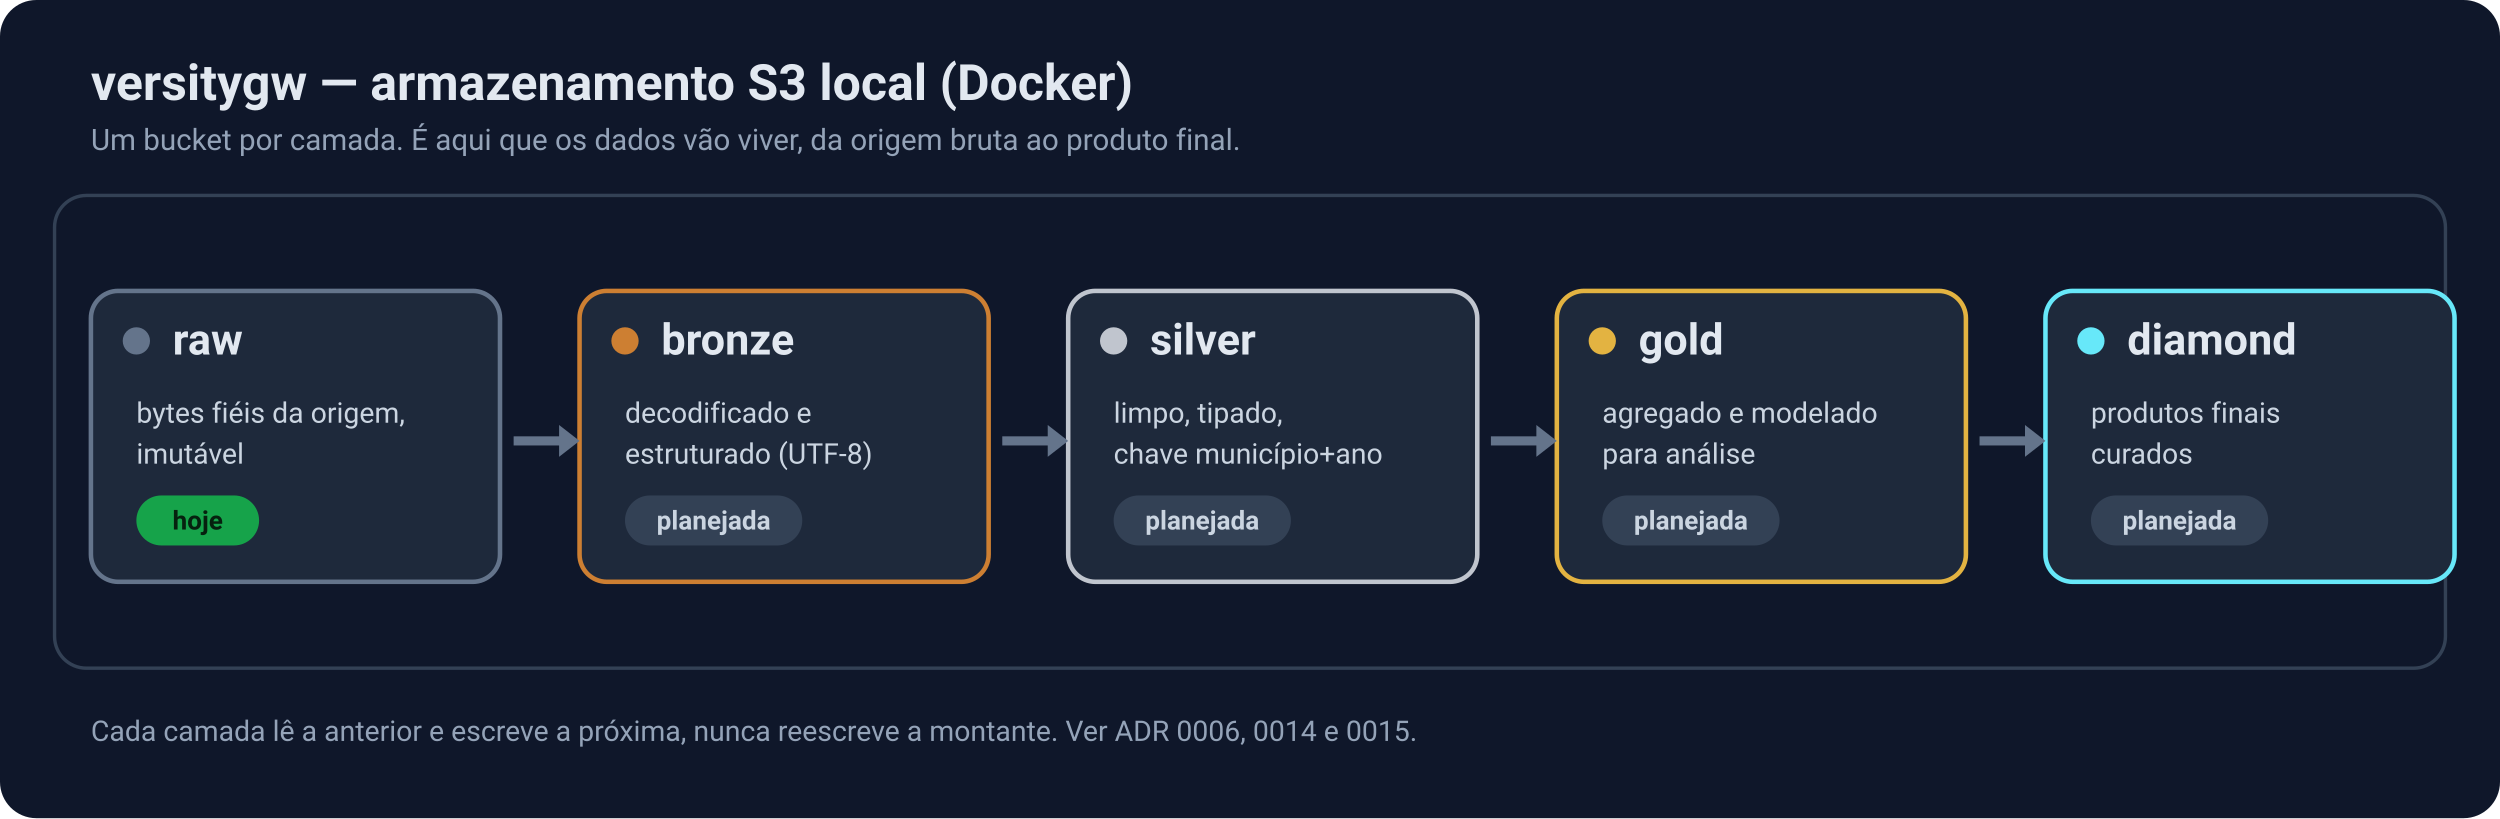
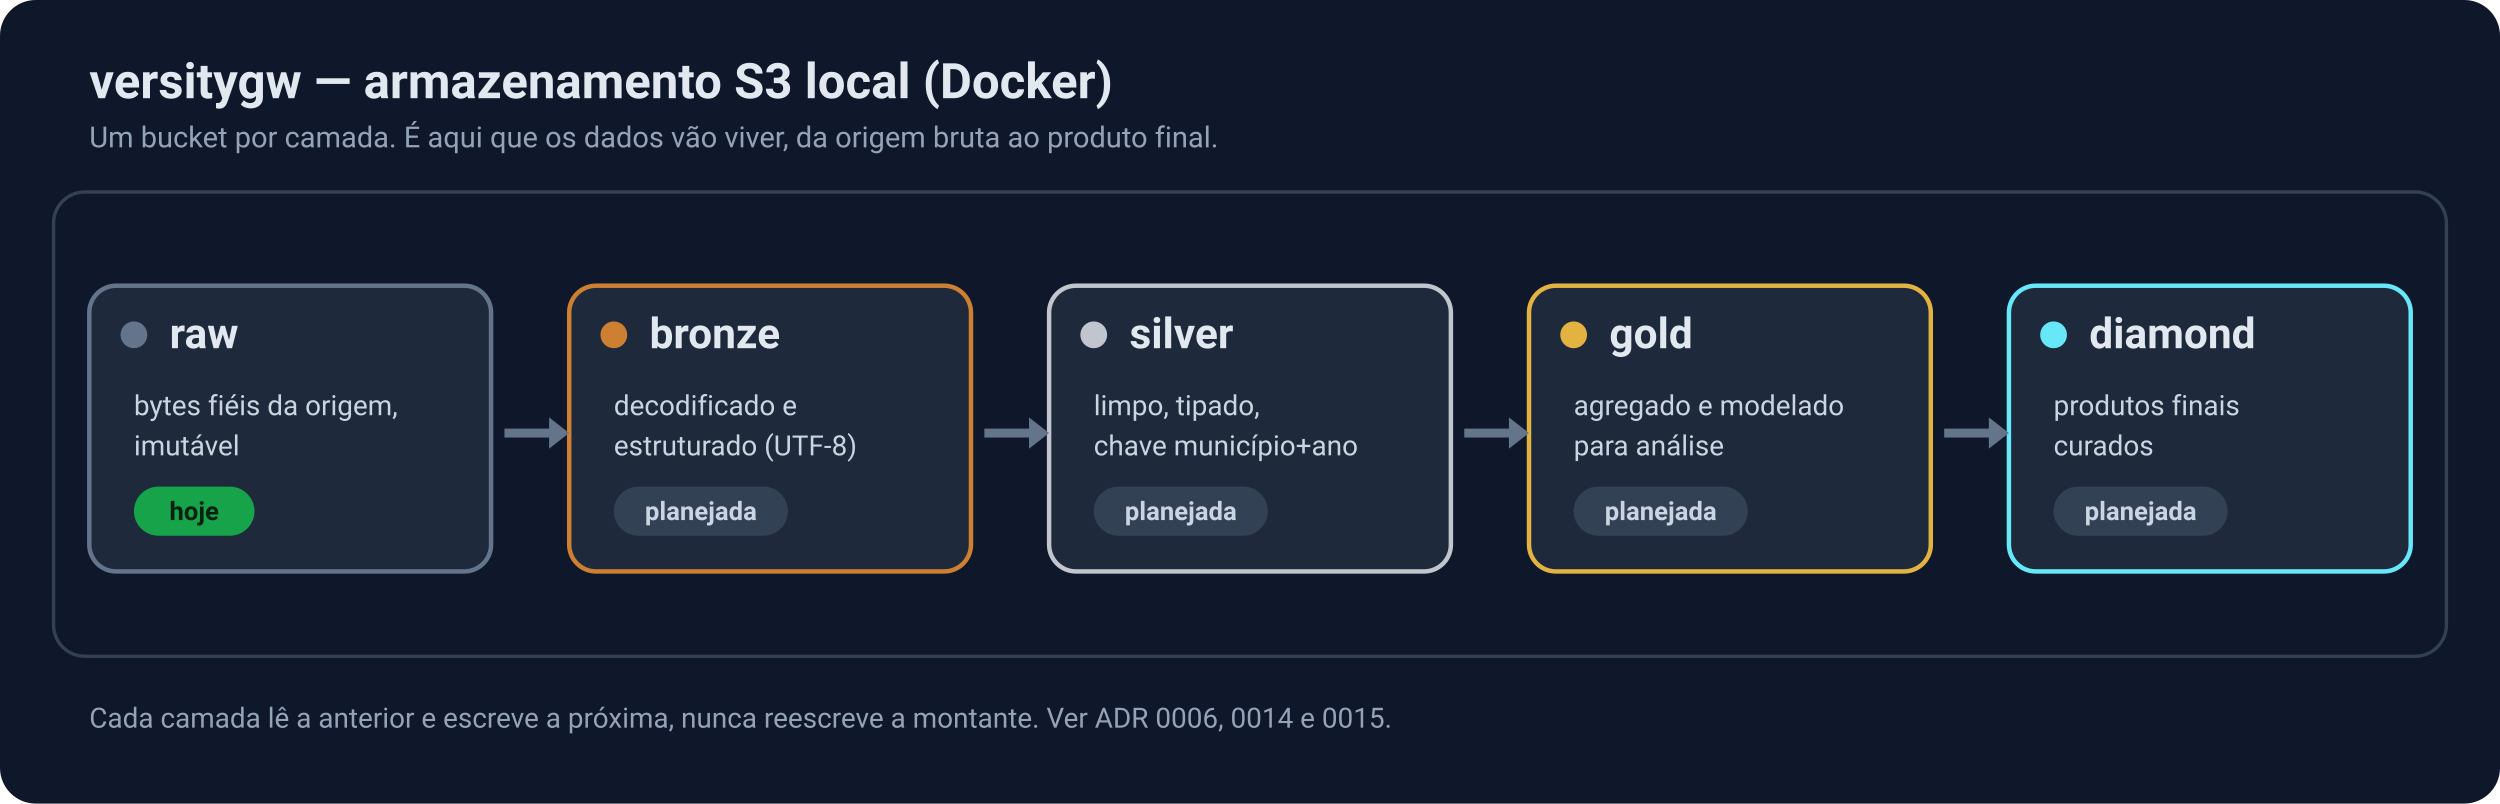
- <svg xmlns="http://www.w3.org/2000/svg" viewBox="0 0 1100 360" font-family="system-ui, -apple-system, Segoe UI, Roboto, sans-serif" role="img" aria-label="Camadas de dados raw, bronze, silver, gold e diamond no versitygw">
-   <rect width="1100" height="360" rx="16" fill="#0f172a" />
+ <svg xmlns="http://www.w3.org/2000/svg" viewBox="0 0 1120 360" font-family="system-ui, -apple-system, Segoe UI, Roboto, sans-serif" role="img" aria-label="Camadas de dados raw, bronze, silver, gold e diamond no versitygw">
+   <rect width="1120" height="360" rx="16" fill="#0f172a" />
  <text x="40" y="44" fill="#e2e8f0" font-size="22" font-weight="700">versitygw — armazenamento S3 local (Docker)</text>
  <text x="40" y="66" fill="#94a3b8" font-size="13">Um bucket por camada. É aqui que os dados vão viver, da origem bruta ao produto final.</text>
-   <rect x="24" y="86" width="1052" height="208" rx="14" fill="none" stroke="#334155" stroke-width="1.5" />
+   <rect x="24" y="86" width="1072" height="208" rx="14" fill="none" stroke="#334155" stroke-width="1.5" />
  <g>
    <rect x="40" y="128" width="180" height="128" rx="12" fill="#1e293b" stroke="#64748b" stroke-width="2" />
    <circle cx="60" cy="150" r="6" fill="#64748b" />
    <text x="76" y="156" fill="#e2e8f0" font-size="19" font-weight="700">raw</text>
    <text x="60" y="186" fill="#cbd5e1" font-size="12.5">bytes fiéis da origem,</text>
    <text x="60" y="204" fill="#cbd5e1" font-size="12.5">imutável</text>
    <rect x="60" y="218" width="54" height="22" rx="11" fill="#16a34a" />
    <text x="87" y="233" fill="#06210f" font-size="11.5" font-weight="700" text-anchor="middle">hoje</text>
    <rect x="255" y="128" width="180" height="128" rx="12" fill="#1e293b" stroke="#cd7f32" stroke-width="2" />
    <circle cx="275" cy="150" r="6" fill="#cd7f32" />
    <text x="291" y="156" fill="#e2e8f0" font-size="19" font-weight="700">bronze</text>
    <text x="275" y="186" fill="#cbd5e1" font-size="12.5">decodificado e</text>
    <text x="275" y="204" fill="#cbd5e1" font-size="12.5">estruturado (UTF-8)</text>
    <rect x="275" y="218" width="78" height="22" rx="11" fill="#334155" />
    <text x="314" y="233" fill="#cbd5e1" font-size="11.5" font-weight="700" text-anchor="middle">planejada</text>
    <rect x="470" y="128" width="180" height="128" rx="12" fill="#1e293b" stroke="#c0c5ce" stroke-width="2" />
    <circle cx="490" cy="150" r="6" fill="#c0c5ce" />
    <text x="506" y="156" fill="#e2e8f0" font-size="19" font-weight="700">silver</text>
    <text x="490" y="186" fill="#cbd5e1" font-size="12.5">limpo, tipado,</text>
    <text x="490" y="204" fill="#cbd5e1" font-size="12.5">chave município+ano</text>
    <rect x="490" y="218" width="78" height="22" rx="11" fill="#334155" />
    <text x="529" y="233" fill="#cbd5e1" font-size="11.5" font-weight="700" text-anchor="middle">planejada</text>
    <rect x="685" y="128" width="180" height="128" rx="12" fill="#1e293b" stroke="#e3b341" stroke-width="2" />
    <circle cx="705" cy="150" r="6" fill="#e3b341" />
    <text x="721" y="156" fill="#e2e8f0" font-size="19" font-weight="700">gold</text>
    <text x="705" y="186" fill="#cbd5e1" font-size="12.5">agregado e modelado</text>
    <text x="705" y="204" fill="#cbd5e1" font-size="12.5">para análise</text>
    <rect x="705" y="218" width="78" height="22" rx="11" fill="#334155" />
    <text x="744" y="233" fill="#cbd5e1" font-size="11.5" font-weight="700" text-anchor="middle">planejada</text>
    <rect x="900" y="128" width="180" height="128" rx="12" fill="#1e293b" stroke="#67e8f9" stroke-width="2" />
    <circle cx="920" cy="150" r="6" fill="#67e8f9" />
    <text x="936" y="156" fill="#e2e8f0" font-size="19" font-weight="700">diamond</text>
    <text x="920" y="186" fill="#cbd5e1" font-size="12.5">produtos finais</text>
    <text x="920" y="204" fill="#cbd5e1" font-size="12.5">curados</text>
    <rect x="920" y="218" width="78" height="22" rx="11" fill="#334155" />
    <text x="959" y="233" fill="#cbd5e1" font-size="11.5" font-weight="700" text-anchor="middle">planejada</text>
  </g>
  <g fill="#64748b">
    <path d="M226 192 l20 0 l0 -5 l9 7 l-9 7 l0 -5 l-20 0 z" />
    <path d="M441 192 l20 0 l0 -5 l9 7 l-9 7 l0 -5 l-20 0 z" />
    <path d="M656 192 l20 0 l0 -5 l9 7 l-9 7 l0 -5 l-20 0 z" />
    <path d="M871 192 l20 0 l0 -5 l9 7 l-9 7 l0 -5 l-20 0 z" />
  </g>
  <text x="40" y="326" fill="#94a3b8" font-size="12.5">Cada camada lê a anterior e escreve a próxima, nunca reescreve a montante. Ver ADR 0006, 0014 e 0015.</text>
</svg>
